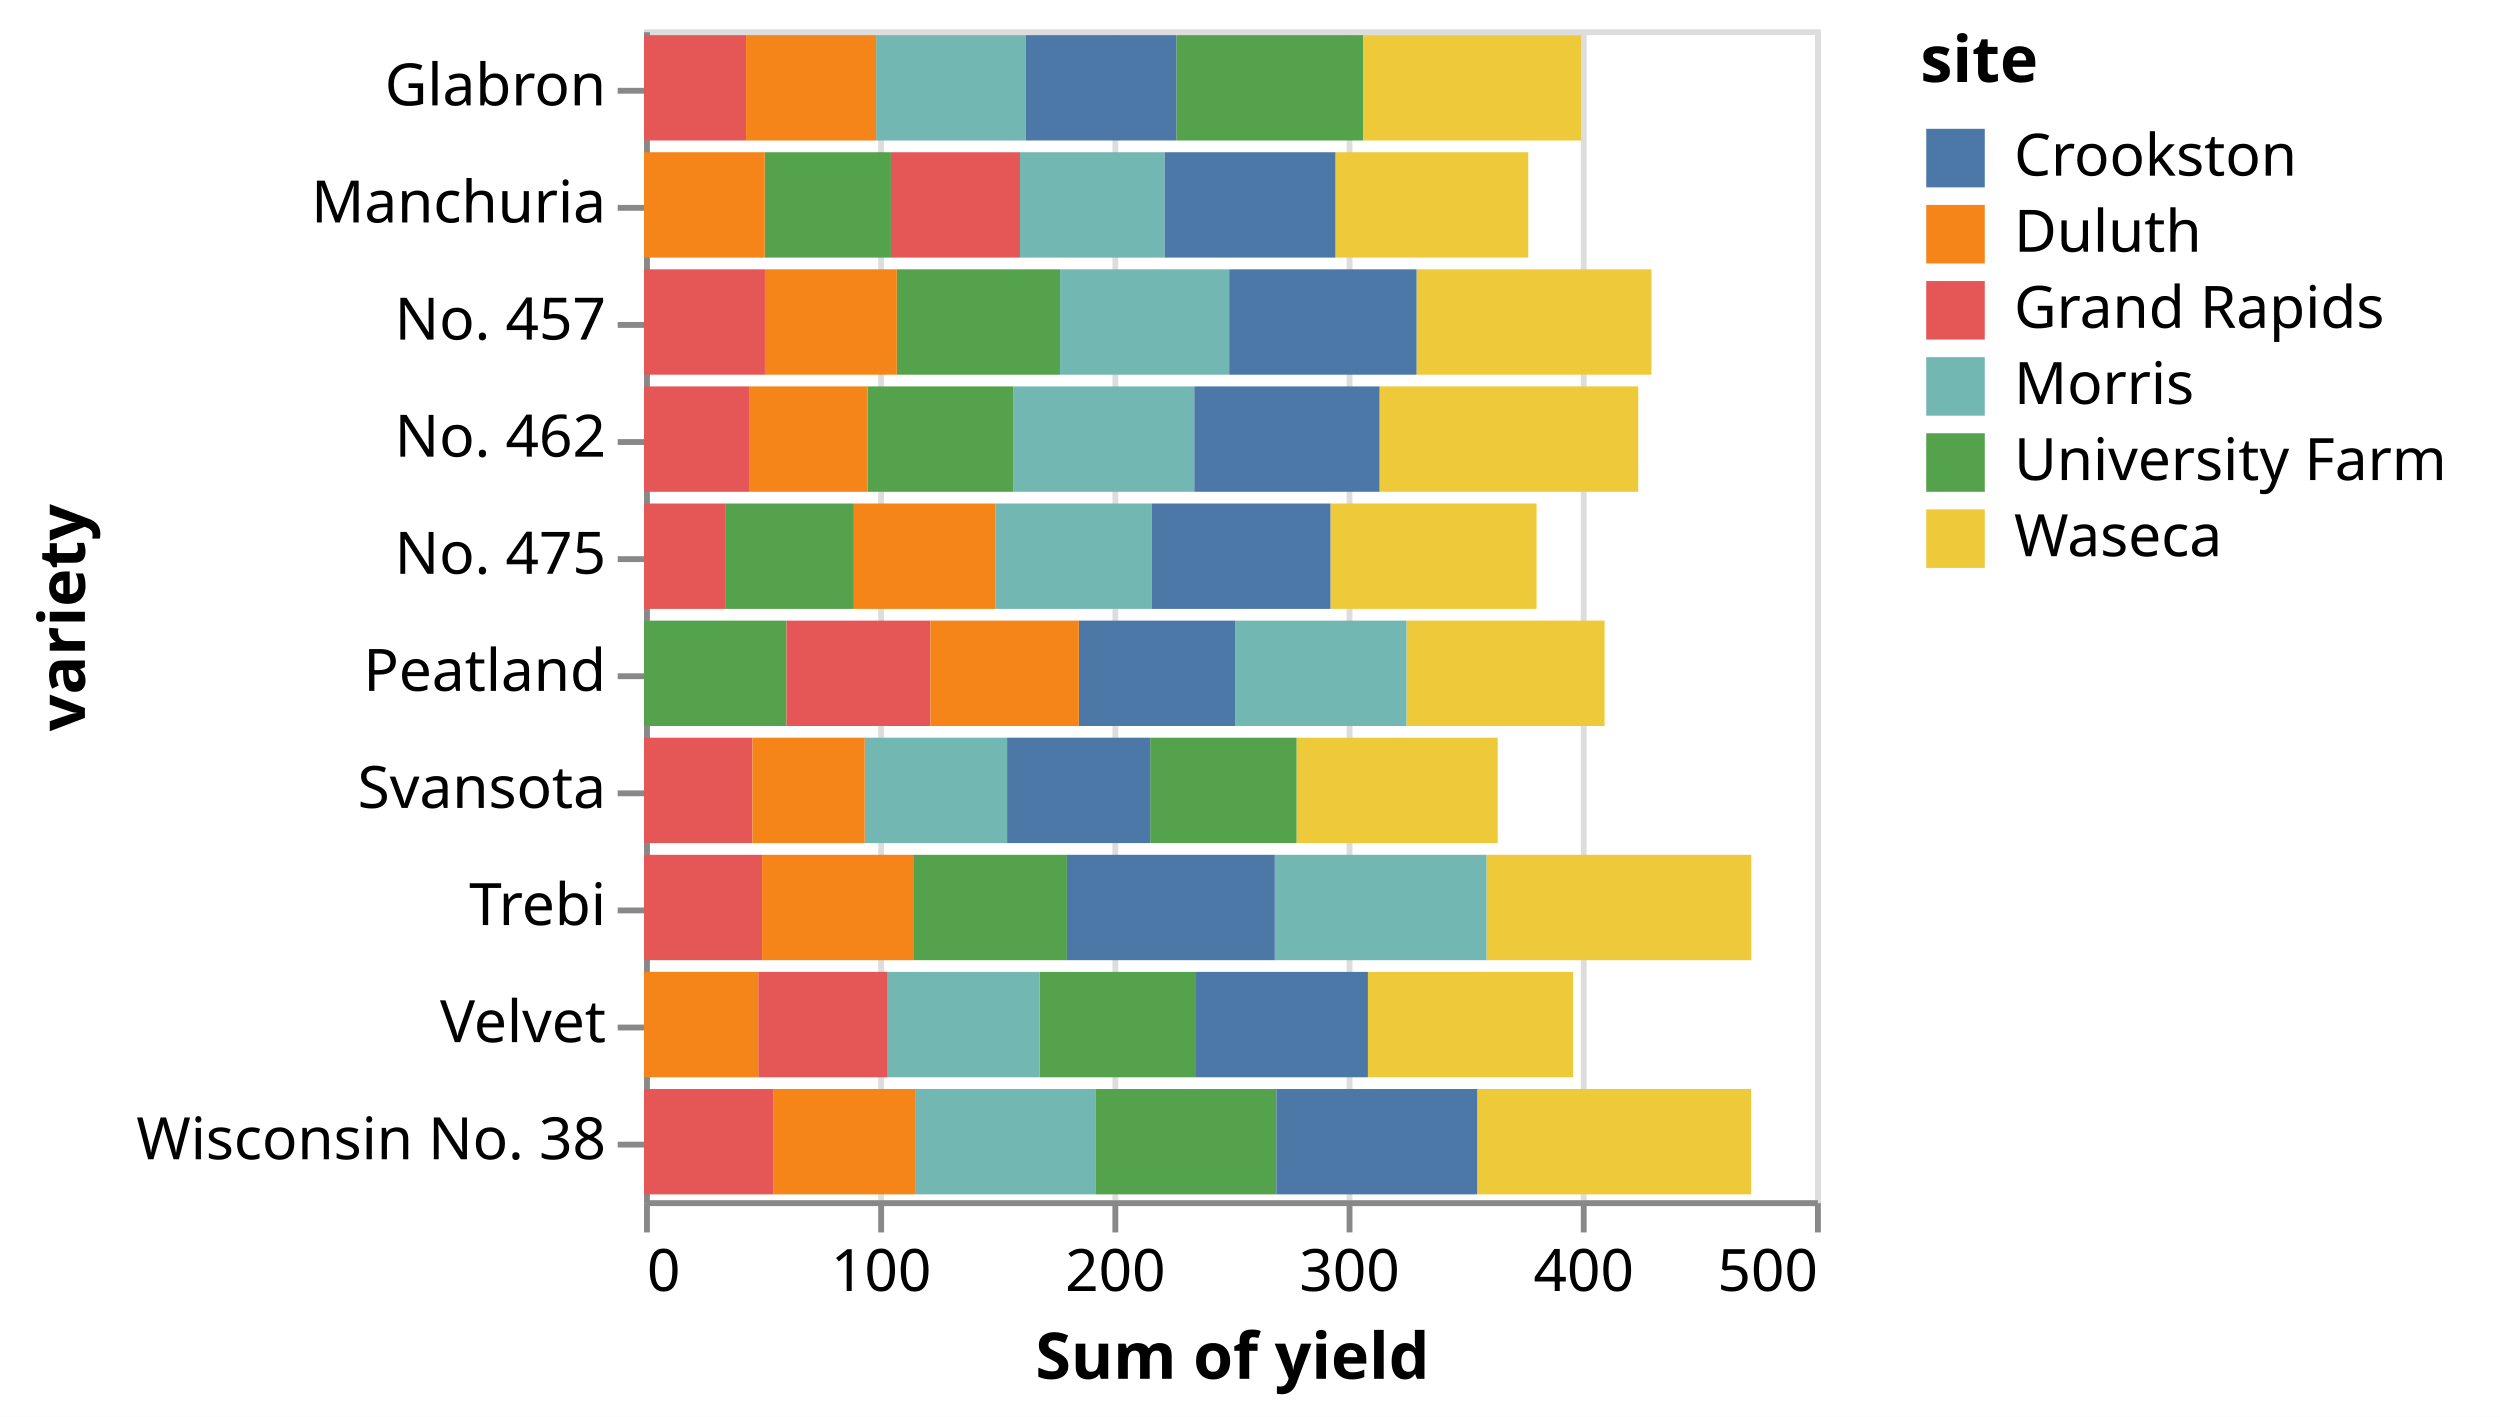
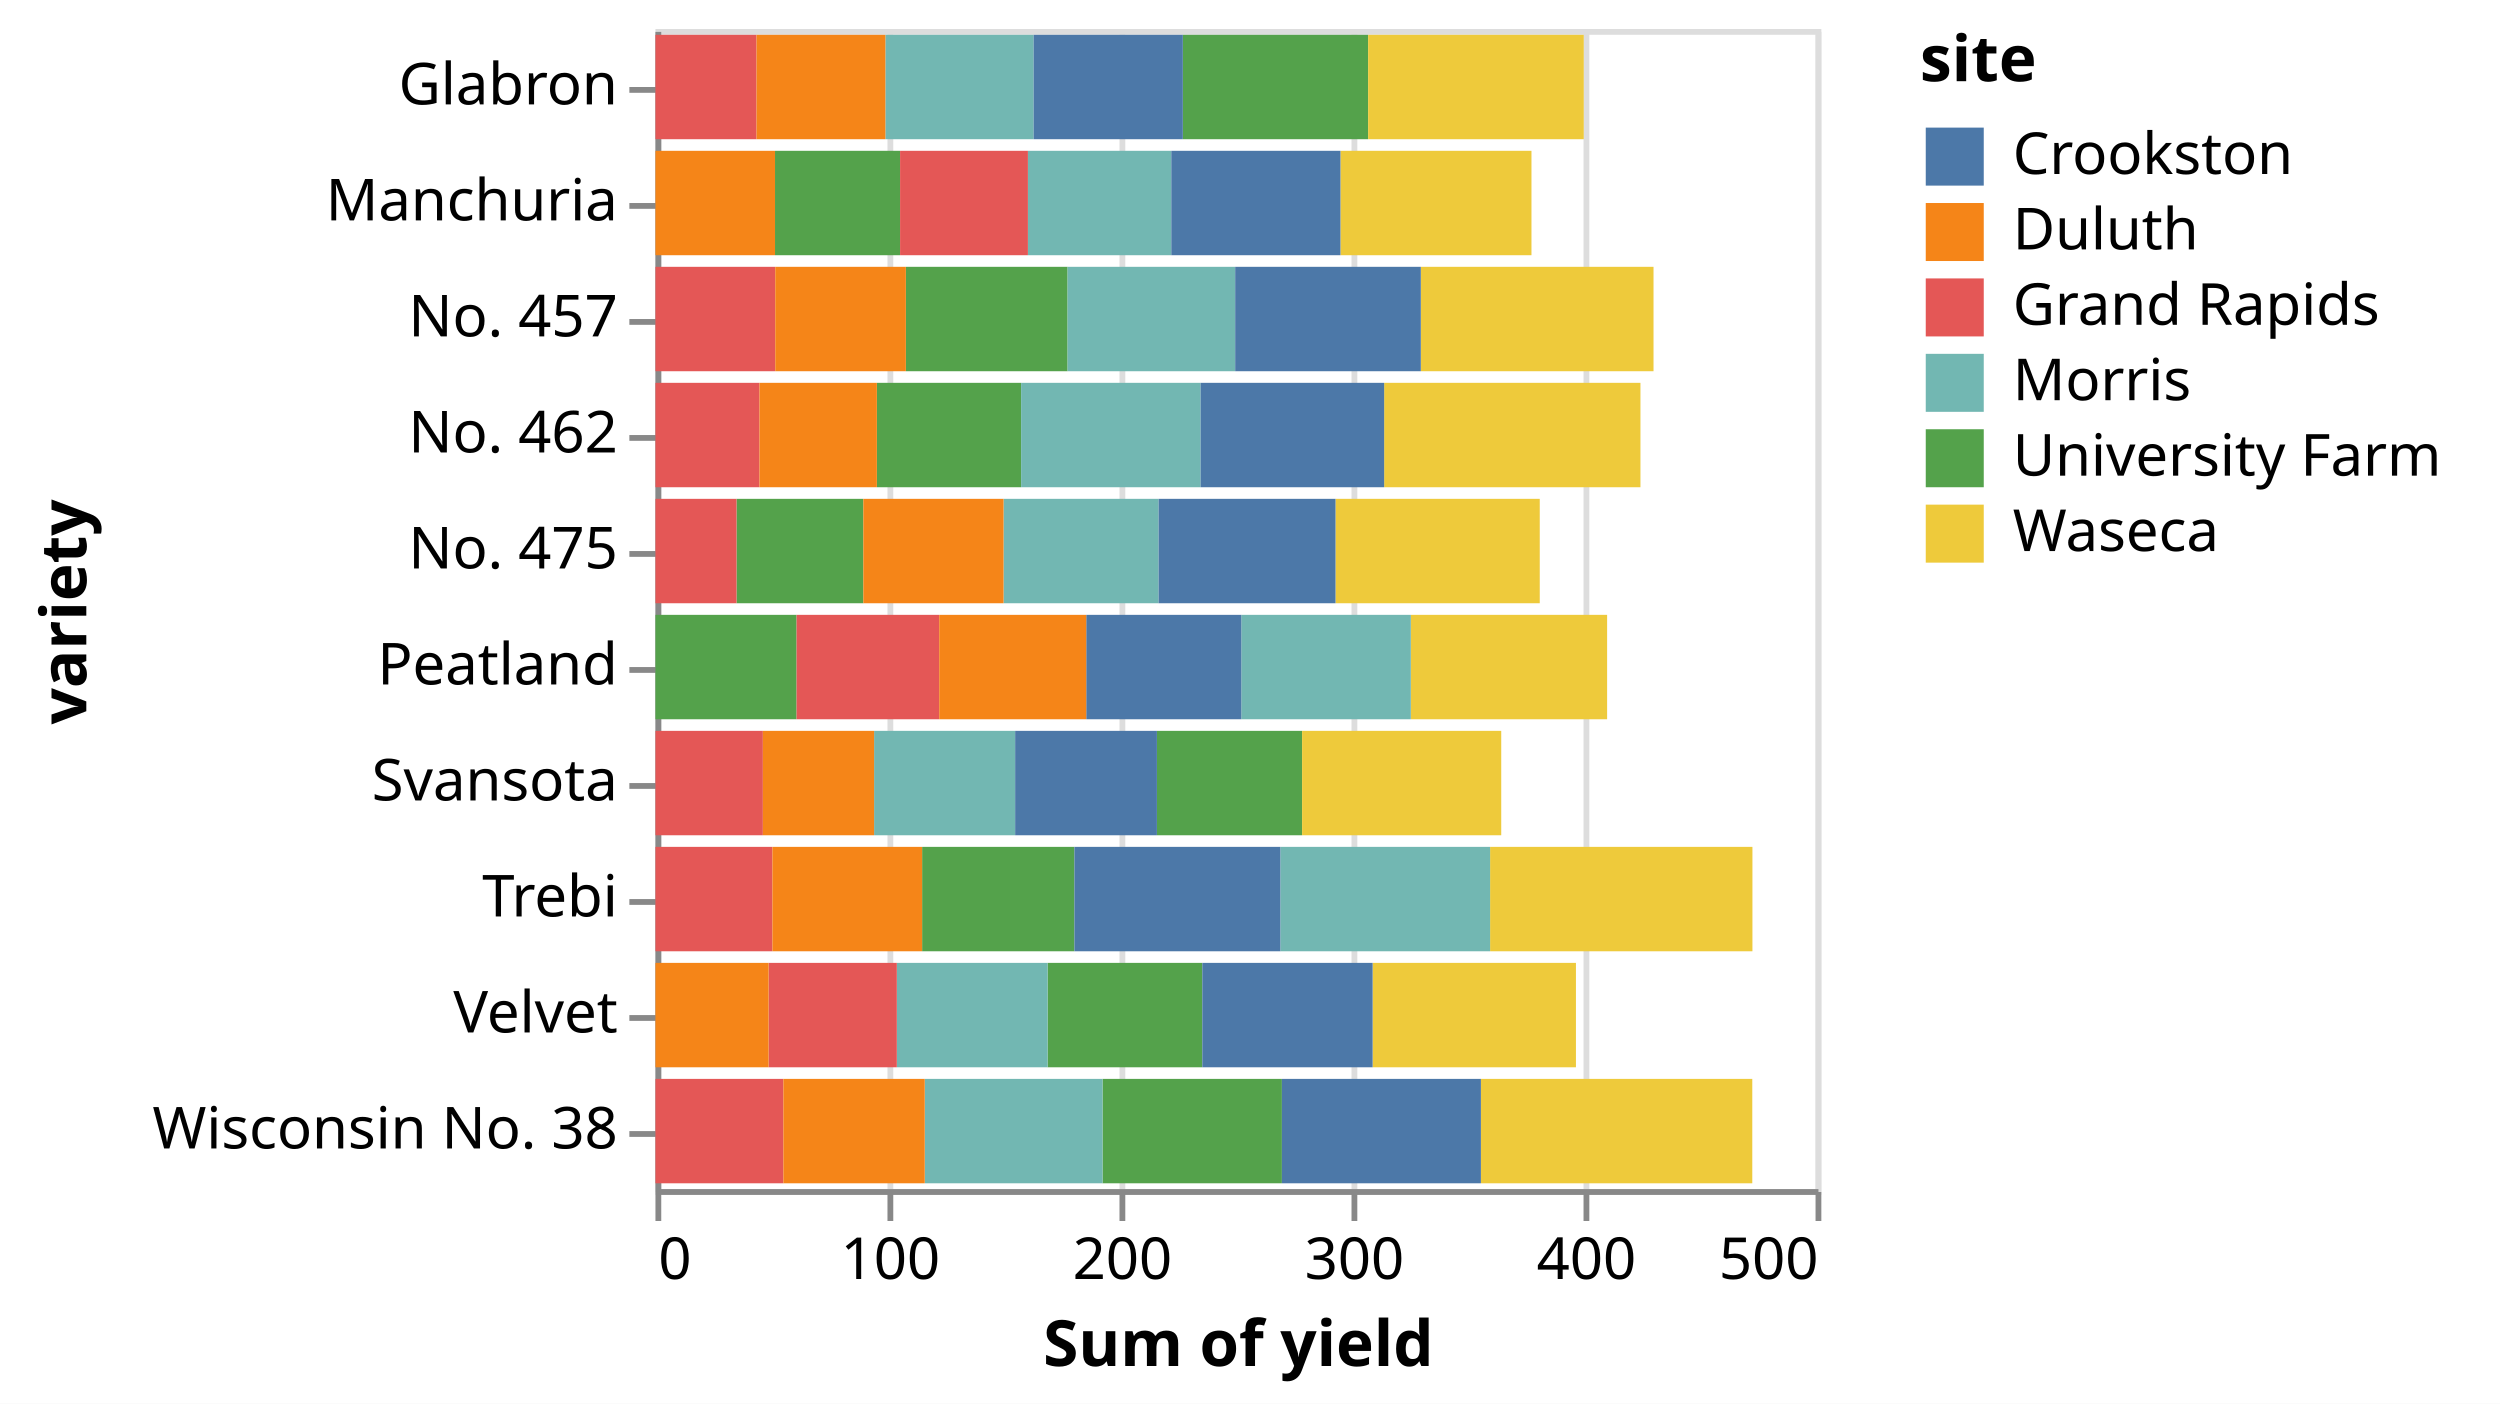
- <svg xmlns="http://www.w3.org/2000/svg" version="1.1" class="marks" width="427" height="242" viewBox="0 0 427 242">
-   <rect width="427" height="242" fill="white" />
-   <g fill="none" stroke-miterlimit="10" transform="translate(110,5)">
+ <svg xmlns="http://www.w3.org/2000/svg" version="1.1" class="marks" width="431" height="242" viewBox="0 0 431 242">
+   <rect width="431" height="242" fill="white" />
+   <g fill="none" stroke-miterlimit="10" transform="translate(113,5)">
    <g class="mark-group role-frame root" role="graphics-object" aria-roledescription="group mark container">
      <g transform="translate(0,0)">
        <path class="background" aria-hidden="true" d="M0.5,0.5h200v200h-200Z" stroke="#ddd" />
        <g>
          <g class="mark-group role-axis" aria-hidden="true">
            <g transform="translate(0.5,200.5)">
              <path class="background" aria-hidden="true" d="M0,0h0v0h0Z" pointer-events="none" />
              <g>
                <g class="mark-rule role-axis-grid" pointer-events="none">
                  <line transform="translate(0,0)" x2="0" y2="-200" stroke="#ddd" stroke-width="1" opacity="1" />
                  <line transform="translate(40,0)" x2="0" y2="-200" stroke="#ddd" stroke-width="1" opacity="1" />
                  <line transform="translate(80,0)" x2="0" y2="-200" stroke="#ddd" stroke-width="1" opacity="1" />
                  <line transform="translate(120,0)" x2="0" y2="-200" stroke="#ddd" stroke-width="1" opacity="1" />
                  <line transform="translate(160,0)" x2="0" y2="-200" stroke="#ddd" stroke-width="1" opacity="1" />
                  <line transform="translate(200,0)" x2="0" y2="-200" stroke="#ddd" stroke-width="1" opacity="1" />
                </g>
              </g>
              <path class="foreground" aria-hidden="true" d="" pointer-events="none" display="none" />
            </g>
          </g>
          <g class="mark-group role-axis" role="graphics-symbol" aria-roledescription="axis" aria-label="X-axis titled 'Sum of yield' for a linear scale with values from 0 to 500">
            <g transform="translate(0.5,200.5)">
              <path class="background" aria-hidden="true" d="M0,0h0v0h0Z" pointer-events="none" />
              <g>
                <g class="mark-rule role-axis-tick" pointer-events="none">
                  <line transform="translate(0,0)" x2="0" y2="5" stroke="#888" stroke-width="1" opacity="1" />
                  <line transform="translate(40,0)" x2="0" y2="5" stroke="#888" stroke-width="1" opacity="1" />
                  <line transform="translate(80,0)" x2="0" y2="5" stroke="#888" stroke-width="1" opacity="1" />
                  <line transform="translate(120,0)" x2="0" y2="5" stroke="#888" stroke-width="1" opacity="1" />
                  <line transform="translate(160,0)" x2="0" y2="5" stroke="#888" stroke-width="1" opacity="1" />
                  <line transform="translate(200,0)" x2="0" y2="5" stroke="#888" stroke-width="1" opacity="1" />
                </g>
                <g class="mark-text role-axis-label" pointer-events="none">
                  <text text-anchor="start" transform="translate(0,15)" font-family="sans-serif" font-size="10px" fill="#000" opacity="1">0</text>
                  <text text-anchor="middle" transform="translate(40,15)" font-family="sans-serif" font-size="10px" fill="#000" opacity="1">100</text>
                  <text text-anchor="middle" transform="translate(80,15)" font-family="sans-serif" font-size="10px" fill="#000" opacity="1">200</text>
                  <text text-anchor="middle" transform="translate(120,15)" font-family="sans-serif" font-size="10px" fill="#000" opacity="1">300</text>
                  <text text-anchor="middle" transform="translate(160,15)" font-family="sans-serif" font-size="10px" fill="#000" opacity="1">400</text>
                  <text text-anchor="end" transform="translate(200,15)" font-family="sans-serif" font-size="10px" fill="#000" opacity="1">500</text>
                </g>
                <g class="mark-rule role-axis-domain" pointer-events="none">
                  <line transform="translate(0,0)" x2="200" y2="0" stroke="#888" stroke-width="1" opacity="1" />
                </g>
                <g class="mark-text role-axis-title" pointer-events="none">
                  <text text-anchor="middle" transform="translate(100,30)" font-family="sans-serif" font-size="11px" font-weight="bold" fill="#000" opacity="1">Sum of yield</text>
                </g>
              </g>
              <path class="foreground" aria-hidden="true" d="" pointer-events="none" display="none" />
            </g>
          </g>
          <g class="mark-group role-axis" role="graphics-symbol" aria-roledescription="axis" aria-label="Y-axis titled 'variety' for a discrete scale with 10 values: Glabron, Manchuria, No. 457, No. 462, No. 475, ending with Wisconsin No. 38">
            <g transform="translate(0.5,0.5)">
              <path class="background" aria-hidden="true" d="M0,0h0v0h0Z" pointer-events="none" />
              <g>
                <g class="mark-rule role-axis-tick" pointer-events="none">
                  <line transform="translate(0,10)" x2="-5" y2="0" stroke="#888" stroke-width="1" opacity="1" />
                  <line transform="translate(0,30)" x2="-5" y2="0" stroke="#888" stroke-width="1" opacity="1" />
                  <line transform="translate(0,50)" x2="-5" y2="0" stroke="#888" stroke-width="1" opacity="1" />
                  <line transform="translate(0,70)" x2="-5" y2="0" stroke="#888" stroke-width="1" opacity="1" />
                  <line transform="translate(0,90)" x2="-5" y2="0" stroke="#888" stroke-width="1" opacity="1" />
                  <line transform="translate(0,110)" x2="-5" y2="0" stroke="#888" stroke-width="1" opacity="1" />
                  <line transform="translate(0,130)" x2="-5" y2="0" stroke="#888" stroke-width="1" opacity="1" />
                  <line transform="translate(0,150)" x2="-5" y2="0" stroke="#888" stroke-width="1" opacity="1" />
                  <line transform="translate(0,170)" x2="-5" y2="0" stroke="#888" stroke-width="1" opacity="1" />
                  <line transform="translate(0,190)" x2="-5" y2="0" stroke="#888" stroke-width="1" opacity="1" />
                </g>
                <g class="mark-text role-axis-label" pointer-events="none">
                  <text text-anchor="end" transform="translate(-7,12.5)" font-family="sans-serif" font-size="10px" fill="#000" opacity="1">Glabron</text>
                  <text text-anchor="end" transform="translate(-7,32.5)" font-family="sans-serif" font-size="10px" fill="#000" opacity="1">Manchuria</text>
                  <text text-anchor="end" transform="translate(-7,52.5)" font-family="sans-serif" font-size="10px" fill="#000" opacity="1">No. 457</text>
                  <text text-anchor="end" transform="translate(-7,72.5)" font-family="sans-serif" font-size="10px" fill="#000" opacity="1">No. 462</text>
                  <text text-anchor="end" transform="translate(-7,92.5)" font-family="sans-serif" font-size="10px" fill="#000" opacity="1">No. 475</text>
                  <text text-anchor="end" transform="translate(-7,112.5)" font-family="sans-serif" font-size="10px" fill="#000" opacity="1">Peatland</text>
                  <text text-anchor="end" transform="translate(-7,132.5)" font-family="sans-serif" font-size="10px" fill="#000" opacity="1">Svansota</text>
                  <text text-anchor="end" transform="translate(-7,152.5)" font-family="sans-serif" font-size="10px" fill="#000" opacity="1">Trebi</text>
                  <text text-anchor="end" transform="translate(-7,172.5)" font-family="sans-serif" font-size="10px" fill="#000" opacity="1">Velvet</text>
                  <text text-anchor="end" transform="translate(-7,192.5)" font-family="sans-serif" font-size="10px" fill="#000" opacity="1">Wisconsin No. 38</text>
                </g>
                <g class="mark-rule role-axis-domain" pointer-events="none">
                  <line transform="translate(0,0)" x2="0" y2="200" stroke="#888" stroke-width="1" opacity="1" />
                </g>
                <g class="mark-text role-axis-title" pointer-events="none">
-                   <text text-anchor="middle" transform="translate(-94,100) rotate(-90) translate(0,-2)" font-family="sans-serif" font-size="11px" font-weight="bold" fill="#000" opacity="1">variety</text>
+                   <text text-anchor="middle" transform="translate(-96.62012,100) rotate(-90) translate(0,-2)" font-family="sans-serif" font-size="11px" font-weight="bold" fill="#000" opacity="1">variety</text>
                </g>
              </g>
              <path class="foreground" aria-hidden="true" d="" pointer-events="none" display="none" />
            </g>
          </g>
          <g class="mark-rect role-mark marks" role="graphics-object" aria-roledescription="rect mark container">
            <path aria-label="Sum of yield: 53.9; variety: Manchuria; site: University Farm" role="graphics-symbol" aria-roledescription="bar" d="M20.613,21h21.56v18h-21.56Z" fill="#54a24b" />
            <path aria-label="Sum of yield: 82.33334; variety: Manchuria; site: Waseca" role="graphics-symbol" aria-roledescription="bar" d="M118.093,21h32.933v18h-32.933Z" fill="#eeca3b" />
            <path aria-label="Sum of yield: 61.8; variety: Manchuria; site: Morris" role="graphics-symbol" aria-roledescription="bar" d="M64.213,21h24.72v18h-24.72Z" fill="#72b7b2" />
            <path aria-label="Sum of yield: 72.9; variety: Manchuria; site: Crookston" role="graphics-symbol" aria-roledescription="bar" d="M88.933,21h29.16v18h-29.16Z" fill="#4c78a8" />
            <path aria-label="Sum of yield: 55.1; variety: Manchuria; site: Grand Rapids" role="graphics-symbol" aria-roledescription="bar" d="M42.173,21h22.04v18h-22.04Z" fill="#e45756" />
            <path aria-label="Sum of yield: 51.53334; variety: Manchuria; site: Duluth" role="graphics-symbol" aria-roledescription="bar" d="M0,21h20.613v18h-20.613Z" fill="#f58518" />
            <path aria-label="Sum of yield: 79.86666; variety: Glabron; site: University Farm" role="graphics-symbol" aria-roledescription="bar" d="M90.92,1h31.947v18h-31.947Z" fill="#54a24b" />
            <path aria-label="Sum of yield: 92.93333; variety: Glabron; site: Waseca" role="graphics-symbol" aria-roledescription="bar" d="M122.867,1h37.173v18h-37.173Z" fill="#eeca3b" />
            <path aria-label="Sum of yield: 63.9; variety: Glabron; site: Morris" role="graphics-symbol" aria-roledescription="bar" d="M39.64,1h25.56v18h-25.56Z" fill="#72b7b2" />
            <path aria-label="Sum of yield: 64.3; variety: Glabron; site: Crookston" role="graphics-symbol" aria-roledescription="bar" d="M65.2,1h25.72v18h-25.72Z" fill="#4c78a8" />
            <path aria-label="Sum of yield: 43.56666; variety: Glabron; site: Grand Rapids" role="graphics-symbol" aria-roledescription="bar" d="M0,1h17.427v18h-17.427Z" fill="#e45756" />
            <path aria-label="Sum of yield: 55.53334; variety: Glabron; site: Duluth" role="graphics-symbol" aria-roledescription="bar" d="M17.427,1h22.213v18h-22.213Z" fill="#f58518" />
            <path aria-label="Sum of yield: 62.56667; variety: Svansota; site: University Farm" role="graphics-symbol" aria-roledescription="bar" d="M86.453,121h25.027v18h-25.027Z" fill="#54a24b" />
            <path aria-label="Sum of yield: 85.83333; variety: Svansota; site: Waseca" role="graphics-symbol" aria-roledescription="bar" d="M111.48,121h34.333v18h-34.333Z" fill="#eeca3b" />
            <path aria-label="Sum of yield: 60.8; variety: Svansota; site: Morris" role="graphics-symbol" aria-roledescription="bar" d="M37.693,121h24.32v18h-24.32Z" fill="#72b7b2" />
            <path aria-label="Sum of yield: 61.1; variety: Svansota; site: Crookston" role="graphics-symbol" aria-roledescription="bar" d="M62.013,121h24.44v18h-24.44Z" fill="#4c78a8" />
            <path aria-label="Sum of yield: 46.3; variety: Svansota; site: Grand Rapids" role="graphics-symbol" aria-roledescription="bar" d="M0,121h18.52v18h-18.52Z" fill="#e45756" />
            <path aria-label="Sum of yield: 47.93333; variety: Svansota; site: Duluth" role="graphics-symbol" aria-roledescription="bar" d="M18.52,121h19.173v18h-19.173Z" fill="#f58518" />
            <path aria-label="Sum of yield: 66.7; variety: Velvet; site: University Farm" role="graphics-symbol" aria-roledescription="bar" d="M67.6,161h26.68v18h-26.68Z" fill="#54a24b" />
            <path aria-label="Sum of yield: 87.63333; variety: Velvet; site: Waseca" role="graphics-symbol" aria-roledescription="bar" d="M123.64,161h35.053v18h-35.053Z" fill="#eeca3b" />
            <path aria-label="Sum of yield: 64.96666; variety: Velvet; site: Morris" role="graphics-symbol" aria-roledescription="bar" d="M41.613,161h25.987v18h-25.987Z" fill="#72b7b2" />
            <path aria-label="Sum of yield: 73.39999; variety: Velvet; site: Crookston" role="graphics-symbol" aria-roledescription="bar" d="M94.28,161h29.36v18h-29.36Z" fill="#4c78a8" />
            <path aria-label="Sum of yield: 55.26666; variety: Velvet; site: Grand Rapids" role="graphics-symbol" aria-roledescription="bar" d="M19.507,161h22.107v18h-22.107Z" fill="#e45756" />
            <path aria-label="Sum of yield: 48.76667; variety: Velvet; site: Duluth" role="graphics-symbol" aria-roledescription="bar" d="M0,161h19.507v18h-19.507Z" fill="#f58518" />
            <path aria-label="Sum of yield: 65.63333; variety: Trebi; site: University Farm" role="graphics-symbol" aria-roledescription="bar" d="M45.973,141h26.253v18h-26.253Z" fill="#54a24b" />
            <path aria-label="Sum of yield: 113.0666; variety: Trebi; site: Waseca" role="graphics-symbol" aria-roledescription="bar" d="M143.893,141h45.227v18h-45.227Z" fill="#eeca3b" />
            <path aria-label="Sum of yield: 90.4; variety: Trebi; site: Morris" role="graphics-symbol" aria-roledescription="bar" d="M107.733,141h36.16v18h-36.16Z" fill="#72b7b2" />
            <path aria-label="Sum of yield: 88.76666; variety: Trebi; site: Crookston" role="graphics-symbol" aria-roledescription="bar" d="M72.227,141h35.507v18h-35.507Z" fill="#4c78a8" />
            <path aria-label="Sum of yield: 50.4; variety: Trebi; site: Grand Rapids" role="graphics-symbol" aria-roledescription="bar" d="M0,141h20.16v18h-20.16Z" fill="#e45756" />
            <path aria-label="Sum of yield: 64.53333; variety: Trebi; site: Duluth" role="graphics-symbol" aria-roledescription="bar" d="M20.16,141h25.813v18h-25.813Z" fill="#f58518" />
            <path aria-label="Sum of yield: 69.70001; variety: No. 457; site: University Farm" role="graphics-symbol" aria-roledescription="bar" d="M43.173,41h27.88v18h-27.88Z" fill="#54a24b" />
            <path aria-label="Sum of yield: 100.3; variety: No. 457; site: Waseca" role="graphics-symbol" aria-roledescription="bar" d="M131.947,41h40.12v18h-40.12Z" fill="#eeca3b" />
            <path aria-label="Sum of yield: 72.23334; variety: No. 457; site: Morris" role="graphics-symbol" aria-roledescription="bar" d="M71.053,41h28.893v18h-28.893Z" fill="#72b7b2" />
            <path aria-label="Sum of yield: 80; variety: No. 457; site: Crookston" role="graphics-symbol" aria-roledescription="bar" d="M99.947,41h32v18h-32Z" fill="#4c78a8" />
            <path aria-label="Sum of yield: 51.63334; variety: No. 457; site: Grand Rapids" role="graphics-symbol" aria-roledescription="bar" d="M0,41h20.653v18h-20.653Z" fill="#e45756" />
            <path aria-label="Sum of yield: 56.3; variety: No. 457; site: Duluth" role="graphics-symbol" aria-roledescription="bar" d="M20.653,41h22.52v18h-22.52Z" fill="#f58518" />
            <path aria-label="Sum of yield: 62.16667; variety: No. 462; site: University Farm" role="graphics-symbol" aria-roledescription="bar" d="M38.173,61h24.867v18h-24.867Z" fill="#54a24b" />
            <path aria-label="Sum of yield: 110.4667; variety: No. 462; site: Waseca" role="graphics-symbol" aria-roledescription="bar" d="M125.627,61h44.187v18h-44.187Z" fill="#eeca3b" />
            <path aria-label="Sum of yield: 77.36667; variety: No. 462; site: Morris" role="graphics-symbol" aria-roledescription="bar" d="M63.04,61h30.947v18h-30.947Z" fill="#72b7b2" />
            <path aria-label="Sum of yield: 79.09999; variety: No. 462; site: Crookston" role="graphics-symbol" aria-roledescription="bar" d="M93.987,61h31.64v18h-31.64Z" fill="#4c78a8" />
            <path aria-label="Sum of yield: 44.83334; variety: No. 462; site: Grand Rapids" role="graphics-symbol" aria-roledescription="bar" d="M0,61h17.933v18h-17.933Z" fill="#e45756" />
            <path aria-label="Sum of yield: 50.6; variety: No. 462; site: Duluth" role="graphics-symbol" aria-roledescription="bar" d="M17.933,61h20.24v18h-20.24Z" fill="#f58518" />
            <path aria-label="Sum of yield: 60.83334; variety: Peatland; site: University Farm" role="graphics-symbol" aria-roledescription="bar" d="M0,101h24.333v18h-24.333Z" fill="#54a24b" />
            <path aria-label="Sum of yield: 84.59999; variety: Peatland; site: Waseca" role="graphics-symbol" aria-roledescription="bar" d="M130.227,101h33.84v18h-33.84Z" fill="#eeca3b" />
            <path aria-label="Sum of yield: 73.06667; variety: Peatland; site: Morris" role="graphics-symbol" aria-roledescription="bar" d="M101,101h29.227v18h-29.227Z" fill="#72b7b2" />
            <path aria-label="Sum of yield: 66.83333; variety: Peatland; site: Crookston" role="graphics-symbol" aria-roledescription="bar" d="M74.267,101h26.733v18h-26.733Z" fill="#4c78a8" />
            <path aria-label="Sum of yield: 61.46667; variety: Peatland; site: Grand Rapids" role="graphics-symbol" aria-roledescription="bar" d="M24.333,101h24.587v18h-24.587Z" fill="#e45756" />
            <path aria-label="Sum of yield: 63.36667; variety: Peatland; site: Duluth" role="graphics-symbol" aria-roledescription="bar" d="M48.92,101h25.347v18h-25.347Z" fill="#f58518" />
            <path aria-label="Sum of yield: 54.66667; variety: No. 475; site: University Farm" role="graphics-symbol" aria-roledescription="bar" d="M13.973,81h21.867v18h-21.867Z" fill="#54a24b" />
            <path aria-label="Sum of yield: 88.03334; variety: No. 475; site: Waseca" role="graphics-symbol" aria-roledescription="bar" d="M117.24,81h35.213v18h-35.213Z" fill="#eeca3b" />
            <path aria-label="Sum of yield: 66.83333; variety: No. 475; site: Morris" role="graphics-symbol" aria-roledescription="bar" d="M60.013,81h26.733v18h-26.733Z" fill="#72b7b2" />
            <path aria-label="Sum of yield: 76.23333; variety: No. 475; site: Crookston" role="graphics-symbol" aria-roledescription="bar" d="M86.747,81h30.493v18h-30.493Z" fill="#4c78a8" />
            <path aria-label="Sum of yield: 34.93333; variety: No. 475; site: Grand Rapids" role="graphics-symbol" aria-roledescription="bar" d="M0,81h13.973v18h-13.973Z" fill="#e45756" />
            <path aria-label="Sum of yield: 60.43333; variety: No. 475; site: Duluth" role="graphics-symbol" aria-roledescription="bar" d="M35.84,81h24.173v18h-24.173Z" fill="#f58518" />
            <path aria-label="Sum of yield: 77.3; variety: Wisconsin No. 38; site: University Farm" role="graphics-symbol" aria-roledescription="bar" d="M77.08,181h30.92v18h-30.92Z" fill="#54a24b" />
            <path aria-label="Sum of yield: 116.96667; variety: Wisconsin No. 38; site: Waseca" role="graphics-symbol" aria-roledescription="bar" d="M142.307,181h46.787v18h-46.787Z" fill="#eeca3b" />
            <path aria-label="Sum of yield: 76.63334; variety: Wisconsin No. 38; site: Morris" role="graphics-symbol" aria-roledescription="bar" d="M46.427,181h30.653v18h-30.653Z" fill="#72b7b2" />
            <path aria-label="Sum of yield: 85.76667; variety: Wisconsin No. 38; site: Crookston" role="graphics-symbol" aria-roledescription="bar" d="M108,181h34.307v18h-34.307Z" fill="#4c78a8" />
            <path aria-label="Sum of yield: 55.13334; variety: Wisconsin No. 38; site: Grand Rapids" role="graphics-symbol" aria-roledescription="bar" d="M0,181h22.053v18h-22.053Z" fill="#e45756" />
            <path aria-label="Sum of yield: 60.93333; variety: Wisconsin No. 38; site: Duluth" role="graphics-symbol" aria-roledescription="bar" d="M22.053,181h24.373v18h-24.373Z" fill="#f58518" />
          </g>
          <g class="mark-group role-legend" role="graphics-symbol" aria-roledescription="legend" aria-label="Symbol legend titled 'site' for fill color with 6 values: Crookston, Duluth, Grand Rapids, Morris, University Farm, Waseca">
            <g transform="translate(218,0)">
-               <path class="background" aria-hidden="true" d="M0,0h94v92h-94Z" pointer-events="none" />
+               <path class="background" aria-hidden="true" d="M0,0h95v92h-95Z" pointer-events="none" />
              <g>
                <g class="mark-group role-legend-entry">
                  <g transform="translate(0,16)">
                    <path class="background" aria-hidden="true" d="M0,0h0v0h0Z" pointer-events="none" />
                    <g>
                      <g class="mark-group role-scope" role="graphics-object" aria-roledescription="group mark container">
                        <g transform="translate(0,0)">
-                           <path class="background" aria-hidden="true" d="M0,0h94v11h-94Z" pointer-events="none" opacity="1" />
+                           <path class="background" aria-hidden="true" d="M0,0h94.262v11h-94.262Z" pointer-events="none" opacity="1" />
                          <g>
                            <g class="mark-symbol role-legend-symbol" pointer-events="none">
                              <path transform="translate(6,6)" d="M-5,-5h10v10h-10Z" fill="#4c78a8" stroke-width="1.5" opacity="1" />
                            </g>
                            <g class="mark-text role-legend-label" pointer-events="none">
                              <text text-anchor="start" transform="translate(16,9)" font-family="sans-serif" font-size="10px" fill="#000" opacity="1">Crookston</text>
                            </g>
                          </g>
                          <path class="foreground" aria-hidden="true" d="" pointer-events="none" display="none" />
                        </g>
                        <g transform="translate(0,13)">
-                           <path class="background" aria-hidden="true" d="M0,0h94v11h-94Z" pointer-events="none" opacity="1" />
+                           <path class="background" aria-hidden="true" d="M0,0h94.262v11h-94.262Z" pointer-events="none" opacity="1" />
                          <g>
                            <g class="mark-symbol role-legend-symbol" pointer-events="none">
                              <path transform="translate(6,6)" d="M-5,-5h10v10h-10Z" fill="#f58518" stroke-width="1.5" opacity="1" />
                            </g>
                            <g class="mark-text role-legend-label" pointer-events="none">
                              <text text-anchor="start" transform="translate(16,9)" font-family="sans-serif" font-size="10px" fill="#000" opacity="1">Duluth</text>
                            </g>
                          </g>
                          <path class="foreground" aria-hidden="true" d="" pointer-events="none" display="none" />
                        </g>
                        <g transform="translate(0,26)">
-                           <path class="background" aria-hidden="true" d="M0,0h94v11h-94Z" pointer-events="none" opacity="1" />
+                           <path class="background" aria-hidden="true" d="M0,0h94.262v11h-94.262Z" pointer-events="none" opacity="1" />
                          <g>
                            <g class="mark-symbol role-legend-symbol" pointer-events="none">
                              <path transform="translate(6,6)" d="M-5,-5h10v10h-10Z" fill="#e45756" stroke-width="1.5" opacity="1" />
                            </g>
                            <g class="mark-text role-legend-label" pointer-events="none">
                              <text text-anchor="start" transform="translate(16,9)" font-family="sans-serif" font-size="10px" fill="#000" opacity="1">Grand Rapids</text>
                            </g>
                          </g>
                          <path class="foreground" aria-hidden="true" d="" pointer-events="none" display="none" />
                        </g>
                        <g transform="translate(0,39)">
-                           <path class="background" aria-hidden="true" d="M0,0h94v11h-94Z" pointer-events="none" opacity="1" />
+                           <path class="background" aria-hidden="true" d="M0,0h94.262v11h-94.262Z" pointer-events="none" opacity="1" />
                          <g>
                            <g class="mark-symbol role-legend-symbol" pointer-events="none">
                              <path transform="translate(6,6)" d="M-5,-5h10v10h-10Z" fill="#72b7b2" stroke-width="1.5" opacity="1" />
                            </g>
                            <g class="mark-text role-legend-label" pointer-events="none">
                              <text text-anchor="start" transform="translate(16,9)" font-family="sans-serif" font-size="10px" fill="#000" opacity="1">Morris</text>
                            </g>
                          </g>
                          <path class="foreground" aria-hidden="true" d="" pointer-events="none" display="none" />
                        </g>
                        <g transform="translate(0,52)">
-                           <path class="background" aria-hidden="true" d="M0,0h94v11h-94Z" pointer-events="none" opacity="1" />
+                           <path class="background" aria-hidden="true" d="M0,0h94.262v11h-94.262Z" pointer-events="none" opacity="1" />
                          <g>
                            <g class="mark-symbol role-legend-symbol" pointer-events="none">
                              <path transform="translate(6,6)" d="M-5,-5h10v10h-10Z" fill="#54a24b" stroke-width="1.5" opacity="1" />
                            </g>
                            <g class="mark-text role-legend-label" pointer-events="none">
                              <text text-anchor="start" transform="translate(16,9)" font-family="sans-serif" font-size="10px" fill="#000" opacity="1">University Farm</text>
                            </g>
                          </g>
                          <path class="foreground" aria-hidden="true" d="" pointer-events="none" display="none" />
                        </g>
                        <g transform="translate(0,65)">
-                           <path class="background" aria-hidden="true" d="M0,0h94v11h-94Z" pointer-events="none" opacity="1" />
+                           <path class="background" aria-hidden="true" d="M0,0h94.262v11h-94.262Z" pointer-events="none" opacity="1" />
                          <g>
                            <g class="mark-symbol role-legend-symbol" pointer-events="none">
                              <path transform="translate(6,6)" d="M-5,-5h10v10h-10Z" fill="#eeca3b" stroke-width="1.5" opacity="1" />
                            </g>
                            <g class="mark-text role-legend-label" pointer-events="none">
                              <text text-anchor="start" transform="translate(16,9)" font-family="sans-serif" font-size="10px" fill="#000" opacity="1">Waseca</text>
                            </g>
                          </g>
                          <path class="foreground" aria-hidden="true" d="" pointer-events="none" display="none" />
                        </g>
                      </g>
                    </g>
                    <path class="foreground" aria-hidden="true" d="" pointer-events="none" display="none" />
                  </g>
                </g>
                <g class="mark-text role-legend-title" pointer-events="none">
                  <text text-anchor="start" transform="translate(0,9)" font-family="sans-serif" font-size="11px" font-weight="bold" fill="#000" opacity="1">site</text>
                </g>
              </g>
              <path class="foreground" aria-hidden="true" d="" pointer-events="none" display="none" />
            </g>
          </g>
        </g>
        <path class="foreground" aria-hidden="true" d="" display="none" />
      </g>
    </g>
  </g>
</svg>
